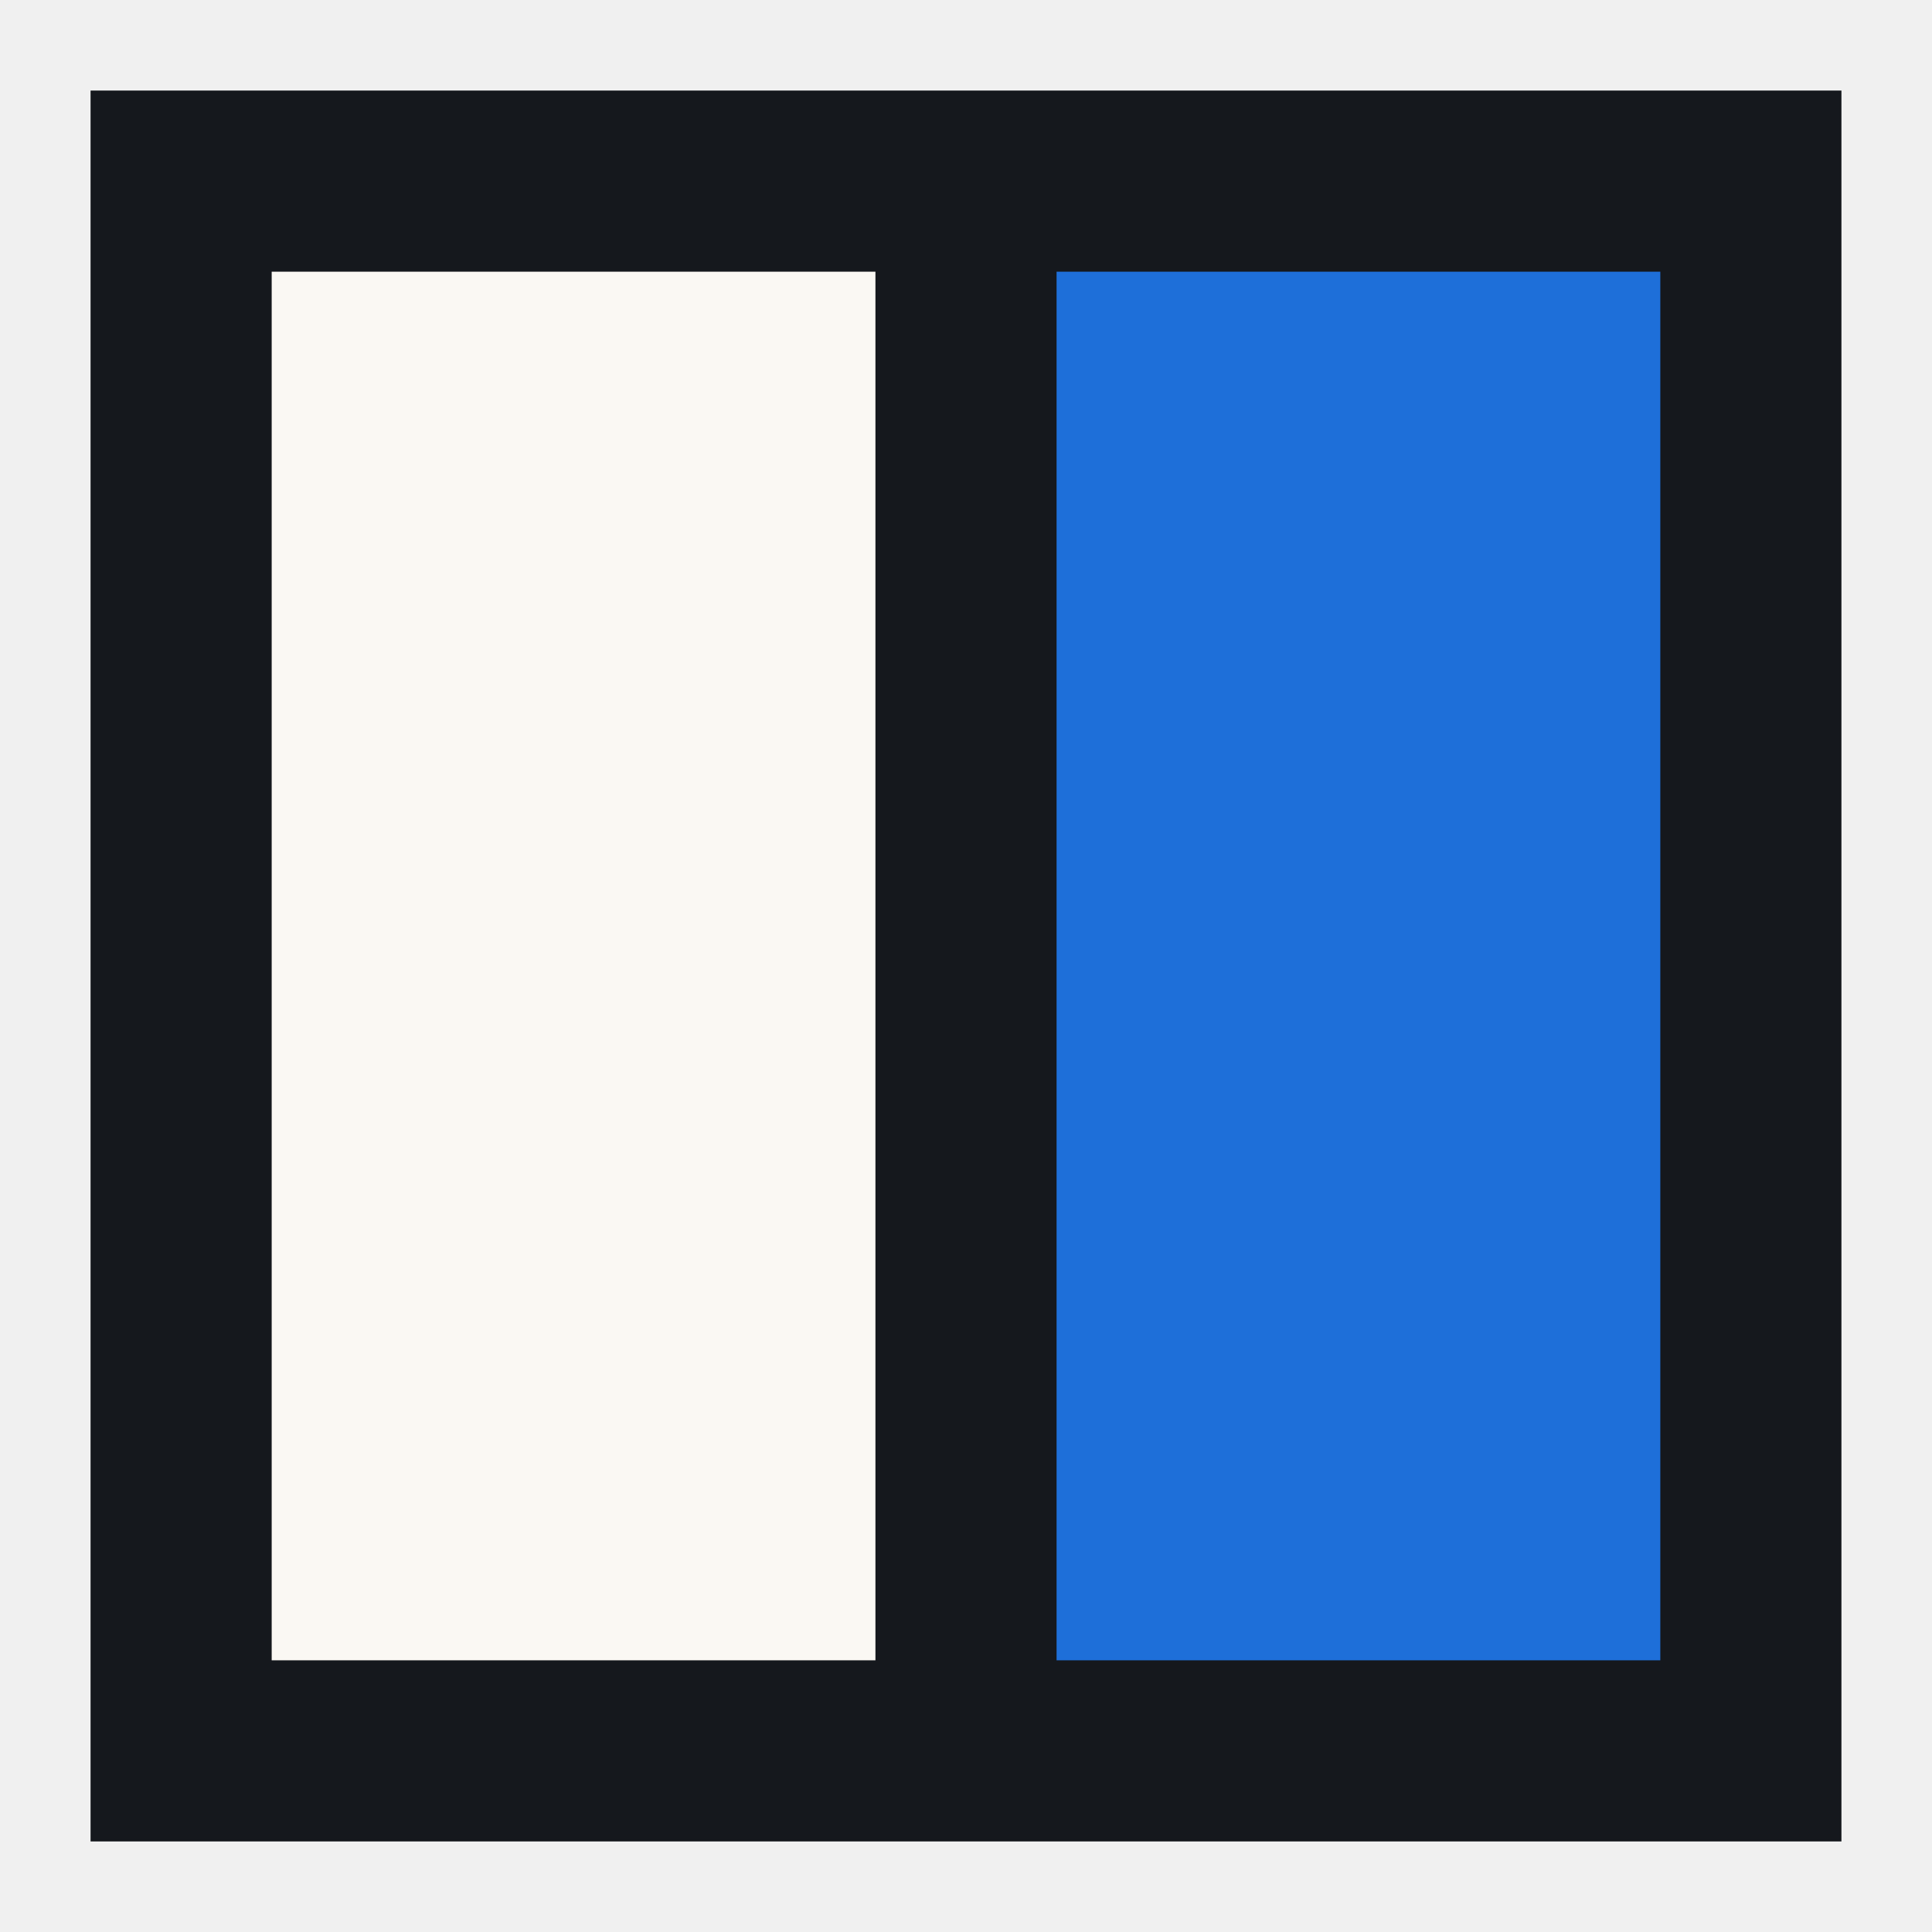
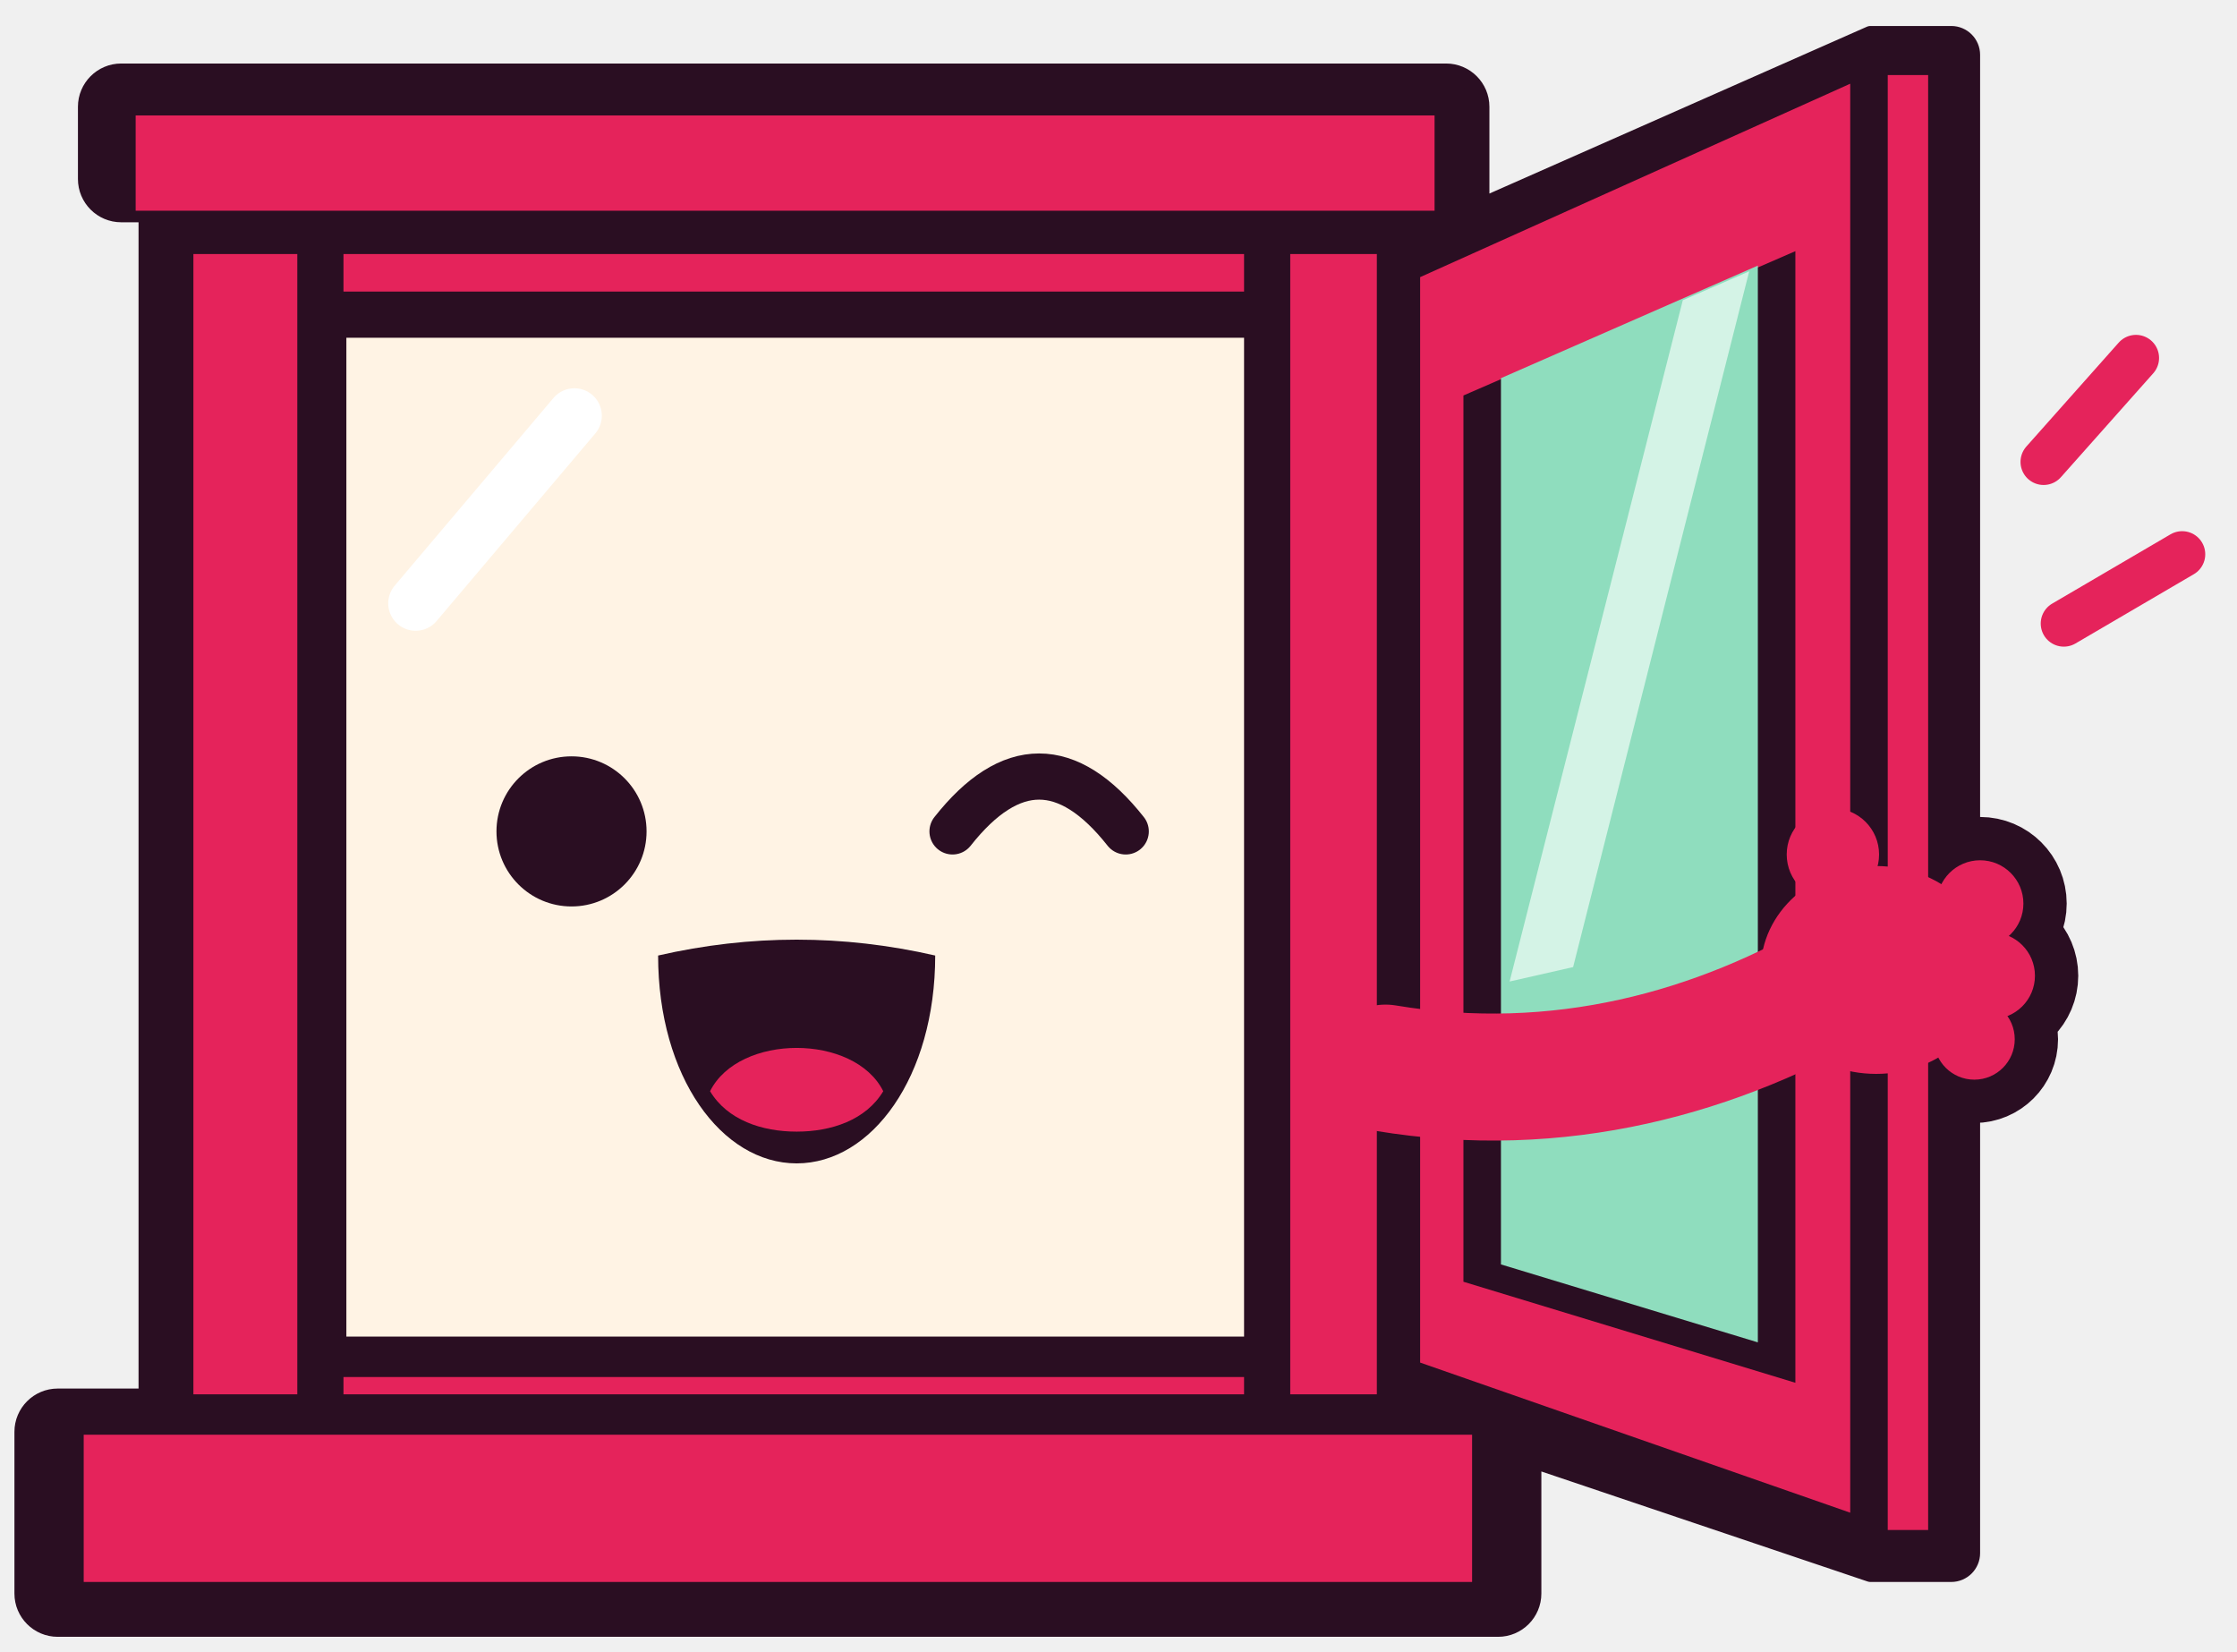
- <svg xmlns="http://www.w3.org/2000/svg" viewBox="0 0 32 32">
-   <path fill="#FAF8F3" d="M3 3h26v26H3z" />
-   <path fill="#1E6FD9" d="M16 3h13v26H16z" />
-   <path fill="none" stroke="#15181D" stroke-width="3" d="M3 3h26v26H3zm13 0v26" />
+ <svg xmlns="http://www.w3.org/2000/svg" viewBox="150 212 775 572">
+   <path fill="#2A0E22" stroke="#2A0E22" stroke-width="6" stroke-linejoin="round" d="M180 249a12 12 0 0 1 12-12h459a12 12 0 0 1 12 12v37h-17v412h-445v-412h-9a12 12 0 0 1-12-12zM170 696h499a12 12 0 0 1 12 12v56a12 12 0 0 1-12 12h-499a12 12 0 0 1-12-12v-56a12 12 0 0 1 12-12zM626 300 798 224h28a7 7 0 0 1 7 7v519a7 7 0 0 1-7 7h-28l-172-58z" />
+   <path fill="none" stroke="#2A0E22" stroke-width="74" d="M630 582C690 592 745 577 792 549" />
+   <path fill="#2A0E22" stroke="#2A0E22" stroke-width="30" stroke-linejoin="round" d="M800 512a40 36 0 1 1 0 72 40 36 0 1 1 0-72zM785 492a16 16 0 1 1 0 32 16 16 0 1 1 0-32zM836 510a15 15 0 1 1 0 30 15 15 0 1 1 0-30zM840 535a15 15 0 1 1 0 30 15 15 0 1 1 0-30zM834 558a14 14 0 1 1 0 28 14 14 0 1 1 0-28z" />
+   <path fill="#E5235B" d="M197 252h450v33h-450z M217 300h36v395h-36z M597 300h30v395h-30z M269 300h312v13h-312z M269 689h312v6h-312zM179 709h481v51h-481z M642 308 791 241v495l-149-52z M804 238h14v504h-14z" />
+   <path fill="#2A0E22" d="M657 349 772 299v392l-115-35z" />
+   <path fill="#8FDDBE" d="M670 343 759 304v373l-89-27z" />
+   <path fill="#D4F3E6" d="M733 316 756 306 695 547 673 552z" />
+   <path fill="none" stroke="#E5235B" stroke-width="44" stroke-linecap="round" d="M630 582C690 592 745 577 792 549" />
+   <path fill="#E5235B" d="M800 512a40 36 0 1 1 0 72 40 36 0 1 1 0-72zM785 492a16 16 0 1 1 0 32 16 16 0 1 1 0-32zM836 510a15 15 0 1 1 0 30 15 15 0 1 1 0-30zM840 535a15 15 0 1 1 0 30 15 15 0 1 1 0-30zM834 558a14 14 0 1 1 0 28 14 14 0 1 1 0-28z" />
+   <path fill="none" stroke="#E5235B" stroke-width="16" stroke-linecap="round" d="M858 372l32-36M865 428l41-24" />
+   <path fill="#FFF3E4" d="M270 329h311v346h-311z" />
+   <path fill="none" stroke="#FFFFFF" stroke-width="19" stroke-linecap="round" d="M294 421 349 356" />
+   <path fill="#2A0E22" d="M348 474a26 26 0 1 1 0 52 26 26 0 1 1 0-52zM378 543Q426 532 474 543C474 585 452 615 426 615S378 585 378 543z" />
+   <path fill="none" stroke="#2A0E22" stroke-width="16" stroke-linecap="round" d="M480 500Q510 462 540 500" />
+   <path fill="#E5235B" d="M396 590C406 570 446 570 456 590 450 600 438 604 426 604S402 600 396 590z" />
</svg>
